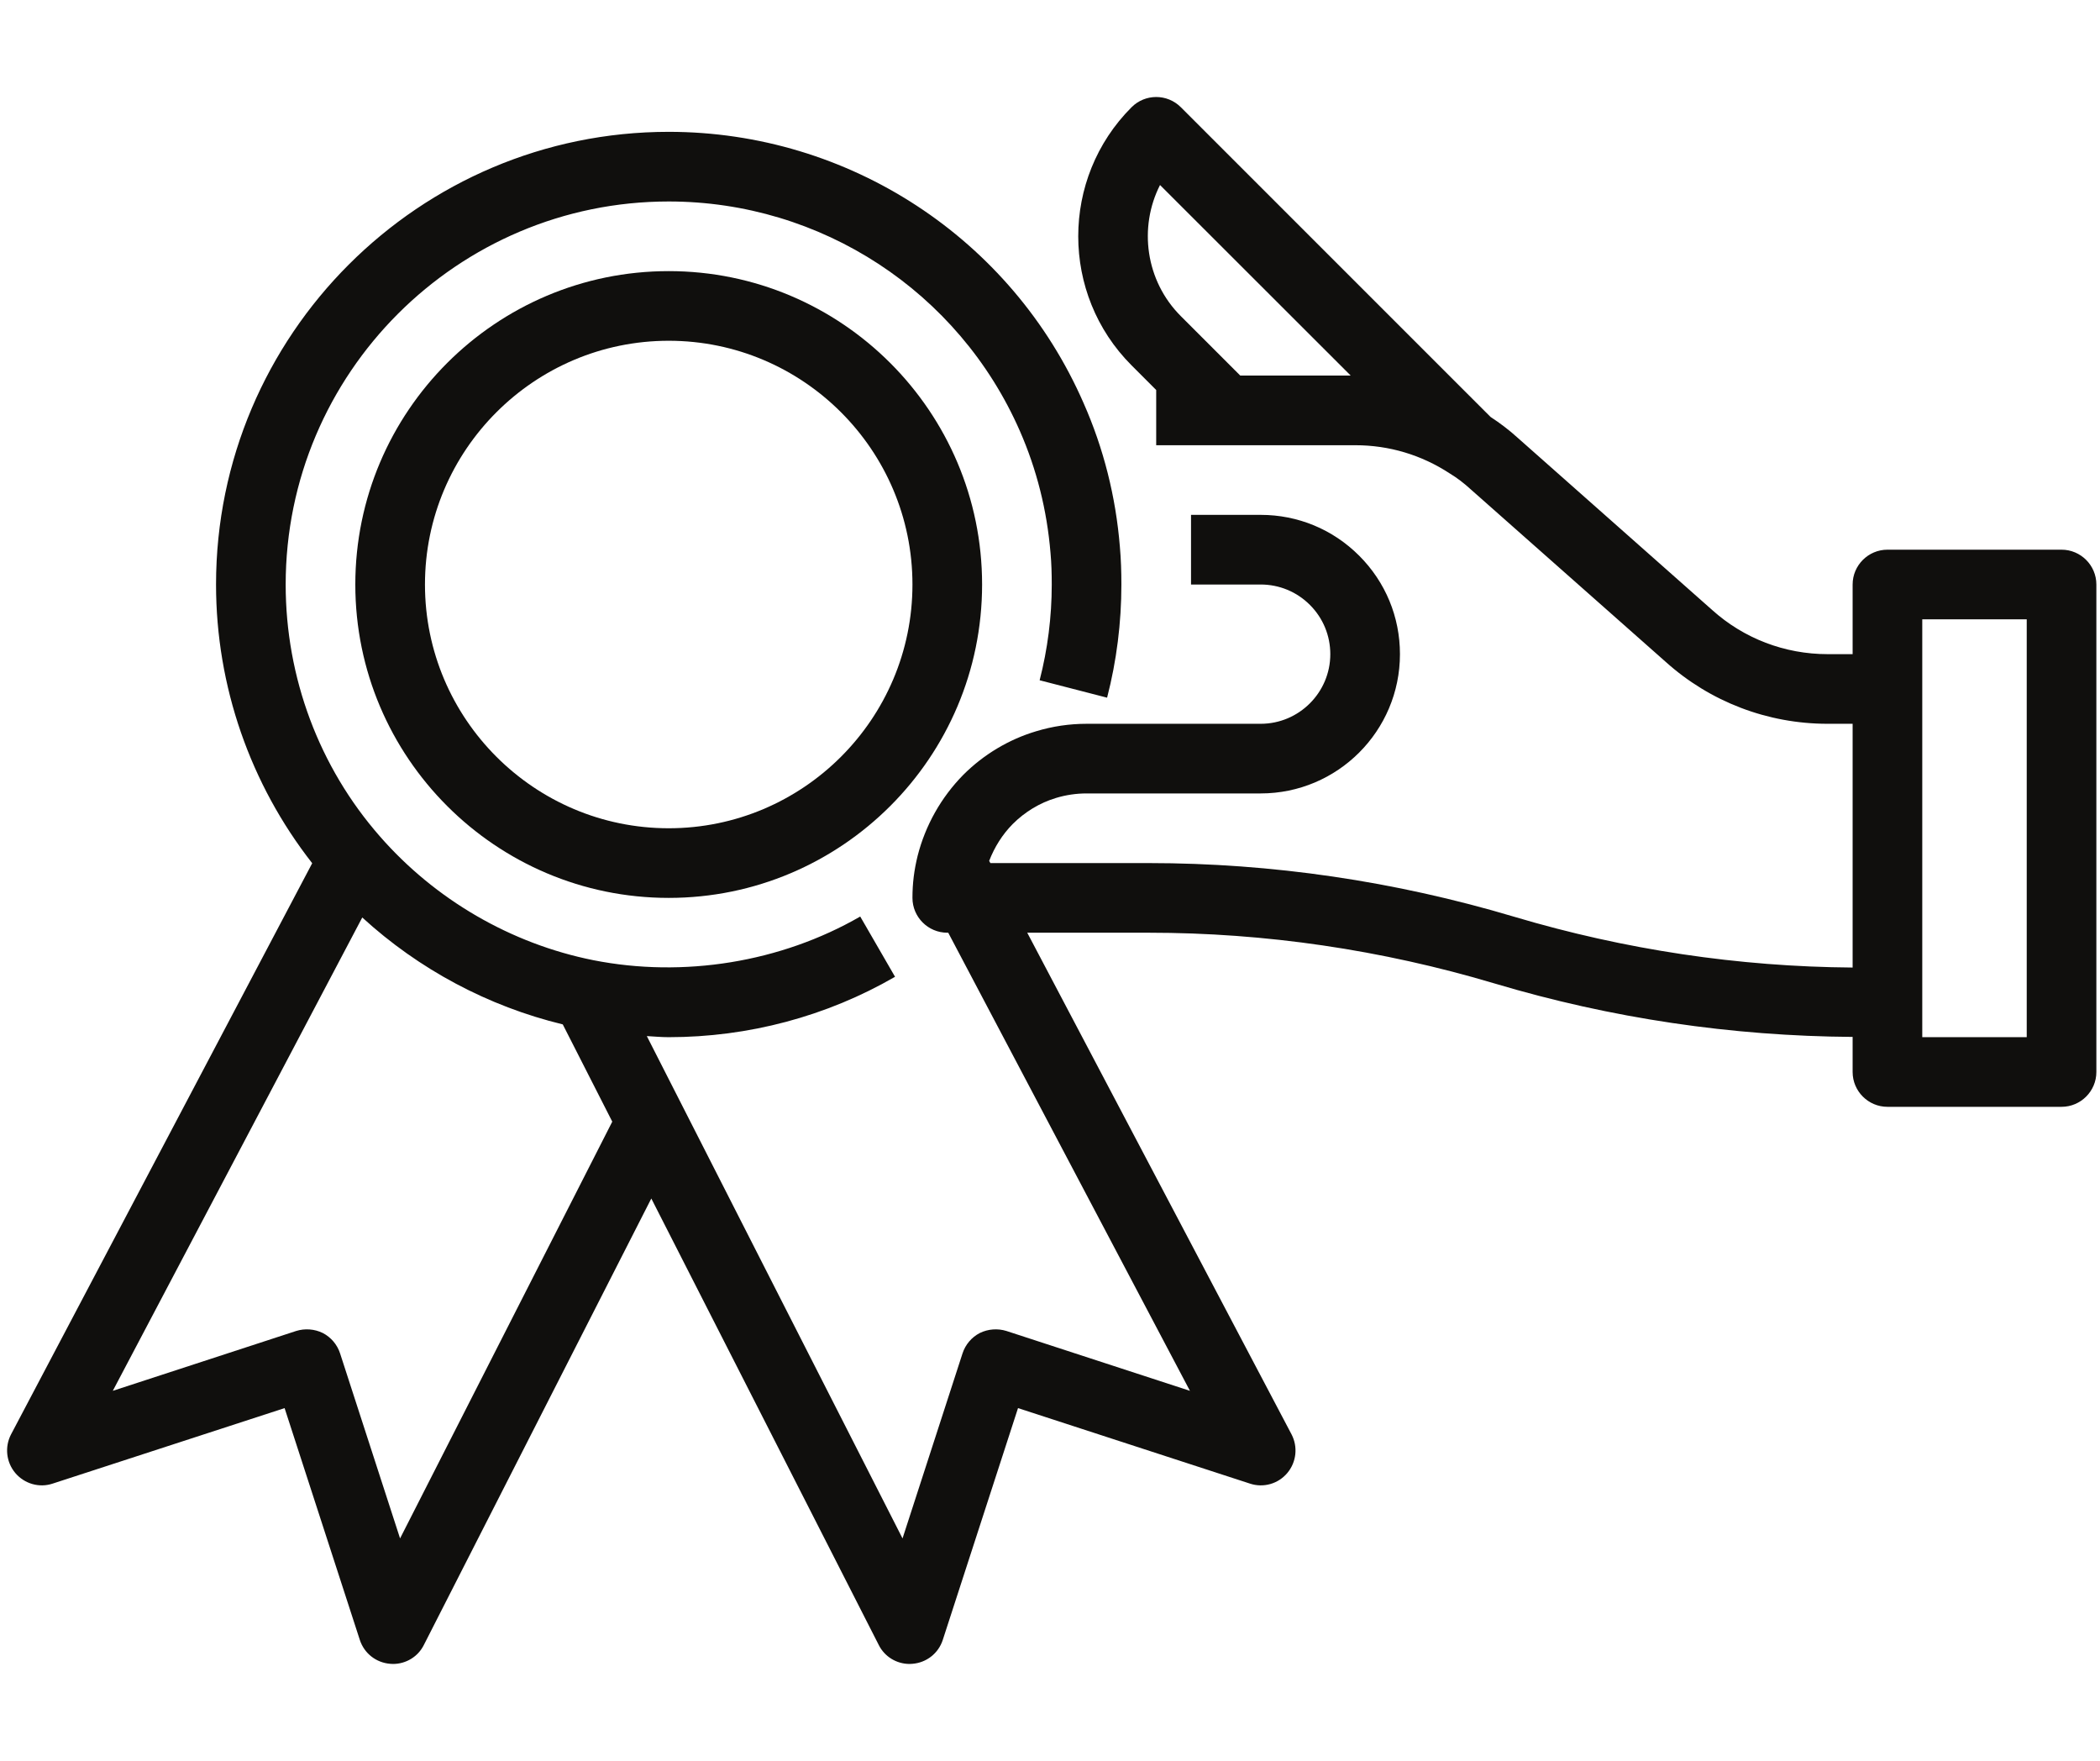
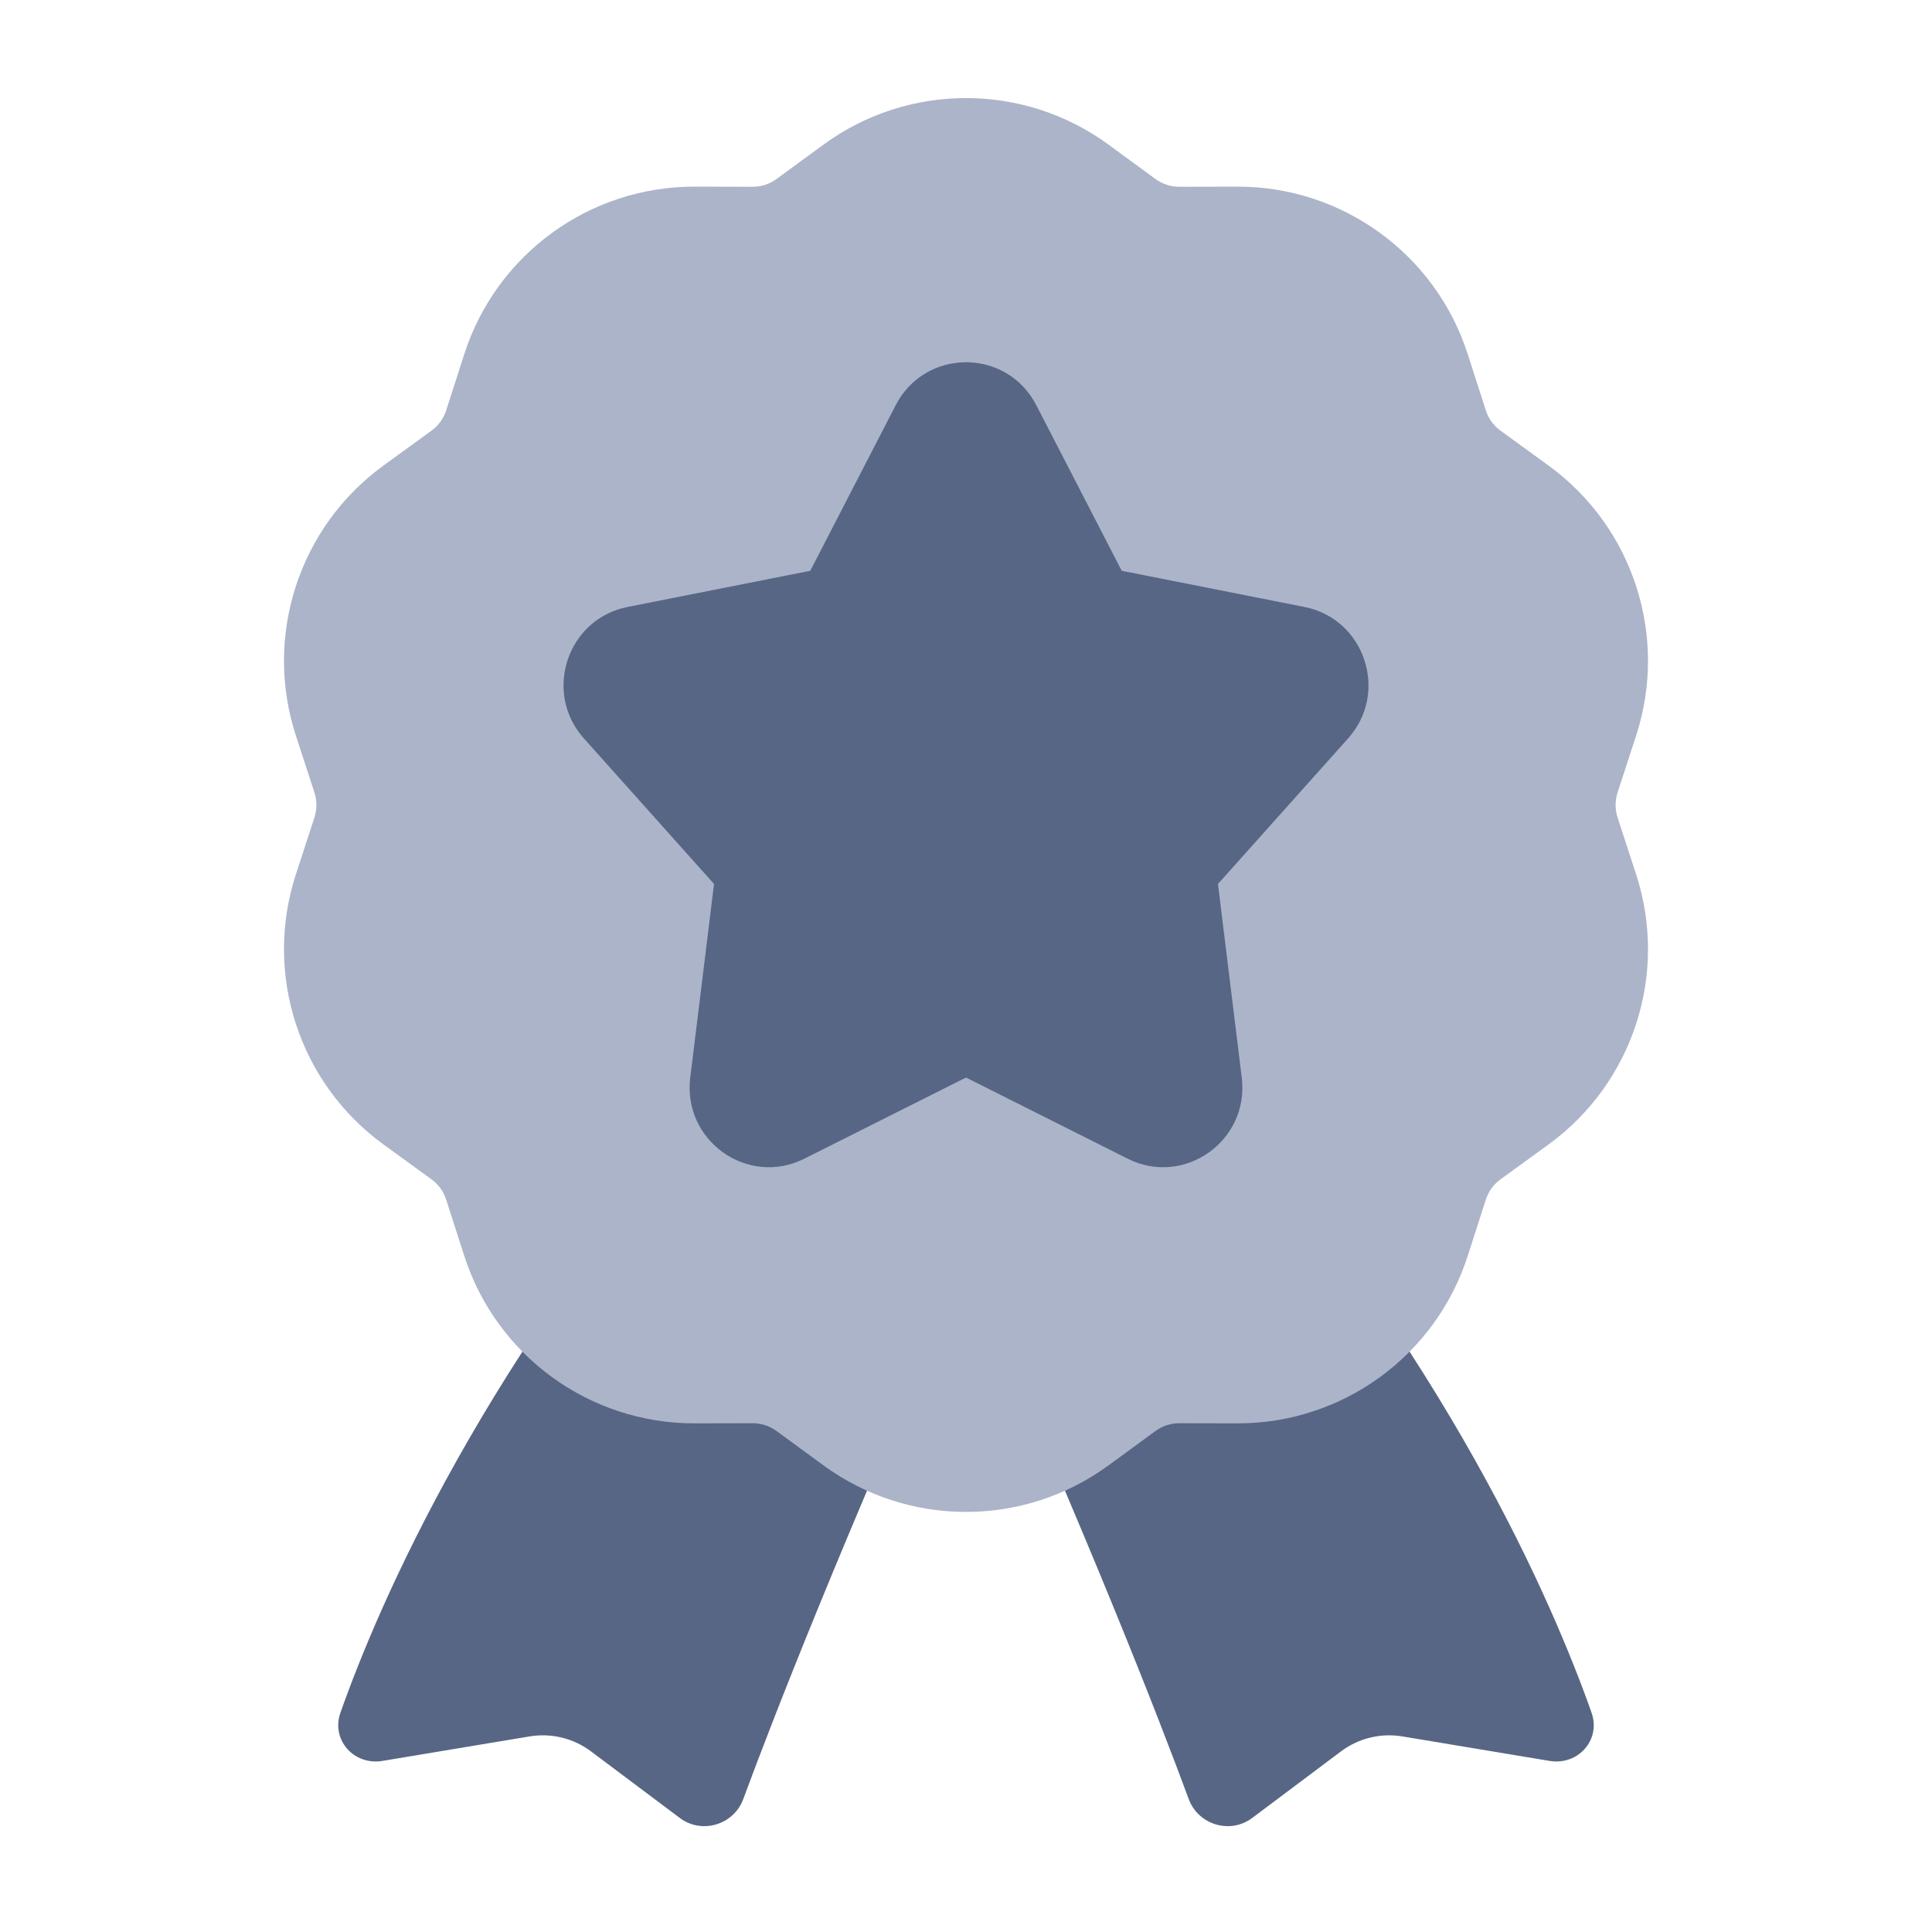
- <svg xmlns="http://www.w3.org/2000/svg" width="705" viewBox="0 0 705 591" height="591" version="1.0">
-   <defs>
-     <clipPath id="a">
-       <path d="M 2 32 L 704 32 L 704 558.5 L 2 558.5 Z M 2 32" />
-     </clipPath>
-   </defs>
-   <g clip-path="url(#a)">
-     <path fill="#100F0D" d="M 680.402 348.125 L 645.332 348.125 L 645.332 207.875 L 680.402 207.875 Z M 134.309 516.363 L 114.172 454.27 C 113.215 451.305 111.113 448.84 108.375 447.422 C 105.59 446.055 102.348 445.824 99.422 446.738 L 37.867 466.828 L 121.617 307.949 C 140.613 325.344 163.855 337.762 188.926 343.832 L 205.547 376.477 Z M 389.434 62.098 L 453.453 126.062 L 416.375 126.062 L 396.418 106.109 C 384.547 94.242 382.219 76.297 389.434 62.098 Z M 692.09 184.5 L 633.641 184.5 C 627.203 184.5 621.953 189.75 621.953 196.188 L 621.953 219.562 L 613.551 219.562 C 599.164 219.562 585.422 214.312 574.781 204.723 L 509.438 146.879 C 506.516 144.23 503.41 141.902 500.395 139.941 L 396.418 35.984 C 391.852 31.418 384.457 31.418 379.891 35.984 C 356.008 59.863 356.008 98.762 379.891 122.637 L 388.152 130.902 L 388.152 149.438 L 455.004 149.438 C 466.332 149.438 477.199 152.68 486.742 158.934 C 489.16 160.395 491.492 162.176 493.773 164.273 L 559.211 222.164 C 574.098 235.539 593.367 242.938 613.551 242.938 L 621.953 242.938 L 621.953 324.75 C 583.688 324.477 545.512 318.77 508.387 307.719 C 468.293 295.758 426.969 289.688 385.598 289.688 L 332.488 289.688 L 332.078 288.957 C 333.859 284.344 336.508 280.098 339.98 276.586 C 344.043 272.52 349.066 269.461 354.547 267.82 C 357.879 266.812 361.348 266.312 364.773 266.312 L 423.223 266.312 C 449.023 266.312 469.984 245.355 469.984 219.562 C 469.984 207.098 465.145 195.363 456.285 186.508 C 447.426 177.652 435.691 172.812 423.223 172.812 L 399.844 172.812 L 399.844 196.188 L 423.223 196.188 C 429.434 196.188 435.324 198.605 439.754 203.035 C 444.184 207.465 446.602 213.352 446.602 219.562 C 446.602 232.438 436.102 242.938 423.223 242.938 L 364.773 242.938 C 359.066 242.938 353.402 243.758 347.832 245.449 C 338.656 248.188 330.207 253.254 323.359 260.102 C 315.914 267.68 310.664 277.039 308.059 287.266 C 306.871 292.105 306.324 296.535 306.324 301.375 C 306.324 307.812 311.578 313.062 318.016 313.062 L 318.336 313.062 L 399.48 466.828 L 337.879 446.738 C 334.957 445.824 331.715 446.055 328.93 447.422 C 326.188 448.84 324.09 451.305 323.129 454.27 L 302.992 516.363 L 217.145 347.758 C 219.609 347.895 222.031 348.125 224.496 348.125 C 251.254 348.125 277.512 341.141 300.48 327.855 L 288.789 307.629 C 262.121 323.016 229.473 328.266 199.199 322.285 C 171.527 316.762 146.09 301.969 127.508 280.691 C 107.141 257.453 95.906 227.414 95.906 196.188 C 95.906 125.285 153.582 67.625 224.496 67.625 C 275.641 67.625 321.895 97.848 342.398 144.688 C 348.016 157.516 351.484 171.215 352.672 185.594 C 352.992 189.066 353.086 192.578 353.086 196.188 C 353.086 207.051 351.715 217.871 349.02 228.328 L 371.668 234.172 C 374.867 221.797 376.465 209.016 376.465 196.188 C 376.465 191.848 376.328 187.648 375.961 183.539 C 374.594 166.695 370.48 150.441 363.77 135.285 C 339.613 79.996 284.91 44.25 224.496 44.25 C 140.703 44.25 72.527 112.41 72.527 196.188 C 72.527 230.336 84.035 263.207 104.812 289.734 L 3.711 481.438 C 1.52 485.637 2.07 490.75 5.129 494.402 C 8.234 498.055 13.211 499.469 17.684 497.961 L 95.543 472.625 L 120.793 550.418 C 122.254 554.938 126.273 558.09 131.023 558.453 L 131.938 558.5 C 136.273 558.5 140.336 556.082 142.301 552.109 L 218.652 402.27 L 295 552.109 C 296.965 556.082 301.027 558.5 305.367 558.5 L 306.281 558.453 C 311.027 558.09 315.047 554.938 316.508 550.418 L 341.762 472.625 L 419.617 497.961 C 424.137 499.469 429.113 498.055 432.172 494.402 C 435.234 490.75 435.781 485.637 433.59 481.438 L 344.863 313.062 L 385.598 313.062 C 424.73 313.062 463.773 318.77 501.719 330.09 C 540.988 341.824 581.402 347.758 621.953 348.035 L 621.953 359.812 C 621.953 366.25 627.203 371.5 633.641 371.5 L 692.09 371.5 C 698.531 371.5 703.781 366.25 703.781 359.812 L 703.781 196.188 C 703.781 189.75 698.531 184.5 692.09 184.5" />
-   </g>
-   <path fill="#100F0D" d="M 224.496 278 C 179.379 278 142.668 241.293 142.668 196.188 C 142.668 151.078 179.379 114.375 224.496 114.375 C 269.613 114.375 306.324 151.078 306.324 196.188 C 306.324 241.293 269.613 278 224.496 278 Z M 224.496 91 C 166.457 91 119.285 138.16 119.285 196.188 C 119.285 254.215 166.457 301.375 224.496 301.375 C 282.535 301.375 329.703 254.215 329.703 196.188 C 329.703 138.16 282.535 91 224.496 91" />
+ <svg xmlns="http://www.w3.org/2000/svg" width="48" height="48" viewBox="0 0 48 48" fill="none">
+   <path d="M18 27C12.045 33.7 9.414 39.845 8.459 42.549C8.219 43.228 8.794 43.868 9.504 43.749L13.156 43.141C13.695 43.051 14.247 43.185 14.685 43.514L16.89 45.167C17.436 45.577 18.229 45.339 18.466 44.698C19.207 42.693 20.898 38.337 24 31.4C27.102 38.337 28.793 42.693 29.534 44.698C29.771 45.339 30.564 45.577 31.11 45.167L33.315 43.514C33.753 43.185 34.305 43.051 34.844 43.141L38.496 43.749C39.206 43.868 39.781 43.228 39.541 42.549C38.586 39.845 35.955 33.7 30 27H18Z" fill="#576684" />
+   <path d="M20.455 3.596C22.566 2.05 25.434 2.05 27.545 3.596L28.707 4.447C28.878 4.573 29.086 4.64 29.299 4.64L30.743 4.637C33.353 4.632 35.667 6.315 36.466 8.8L36.915 10.196C36.98 10.398 37.108 10.575 37.279 10.699L38.47 11.564C40.575 13.093 41.454 15.804 40.649 18.277L40.188 19.69C40.123 19.892 40.123 20.108 40.188 20.31L40.649 21.723C41.454 24.196 40.575 26.907 38.47 28.436L37.279 29.301C37.108 29.425 36.98 29.602 36.915 29.804L36.466 31.2C35.667 33.685 33.353 35.368 30.743 35.363L29.299 35.36C29.086 35.36 28.878 35.428 28.707 35.553L27.545 36.404C25.434 37.95 22.566 37.95 20.455 36.404L19.293 35.553C19.122 35.428 18.914 35.36 18.701 35.36L17.257 35.363C14.647 35.368 12.333 33.685 11.534 31.2L11.085 29.804C11.02 29.602 10.893 29.425 10.721 29.301L9.53 28.436C7.425 26.907 6.546 24.196 7.351 21.723L7.812 20.31C7.877 20.108 7.877 19.892 7.812 19.69L7.351 18.277C6.546 15.804 7.425 13.093 9.53 11.564L10.721 10.699C10.893 10.575 11.02 10.398 11.085 10.196L11.534 8.8C12.333 6.315 14.647 4.632 17.257 4.637L18.701 4.64C18.914 4.64 19.122 4.573 19.293 4.447L20.455 3.596Z" fill="#ACB4C9" />
+   <path d="M22.253 10.068C22.987 8.644 25.013 8.644 25.747 10.068L27.869 14.181L32.41 15.08C33.909 15.377 34.515 17.204 33.493 18.346L30.26 21.962L30.851 26.774C31.043 28.341 29.423 29.493 28.018 28.788L24 26.771L19.982 28.788C18.577 29.493 16.957 28.341 17.149 26.774L17.74 21.962L14.507 18.346C13.485 17.204 14.091 15.377 15.59 15.08L20.131 14.181L22.253 10.068Z" fill="#576684" />
</svg>
